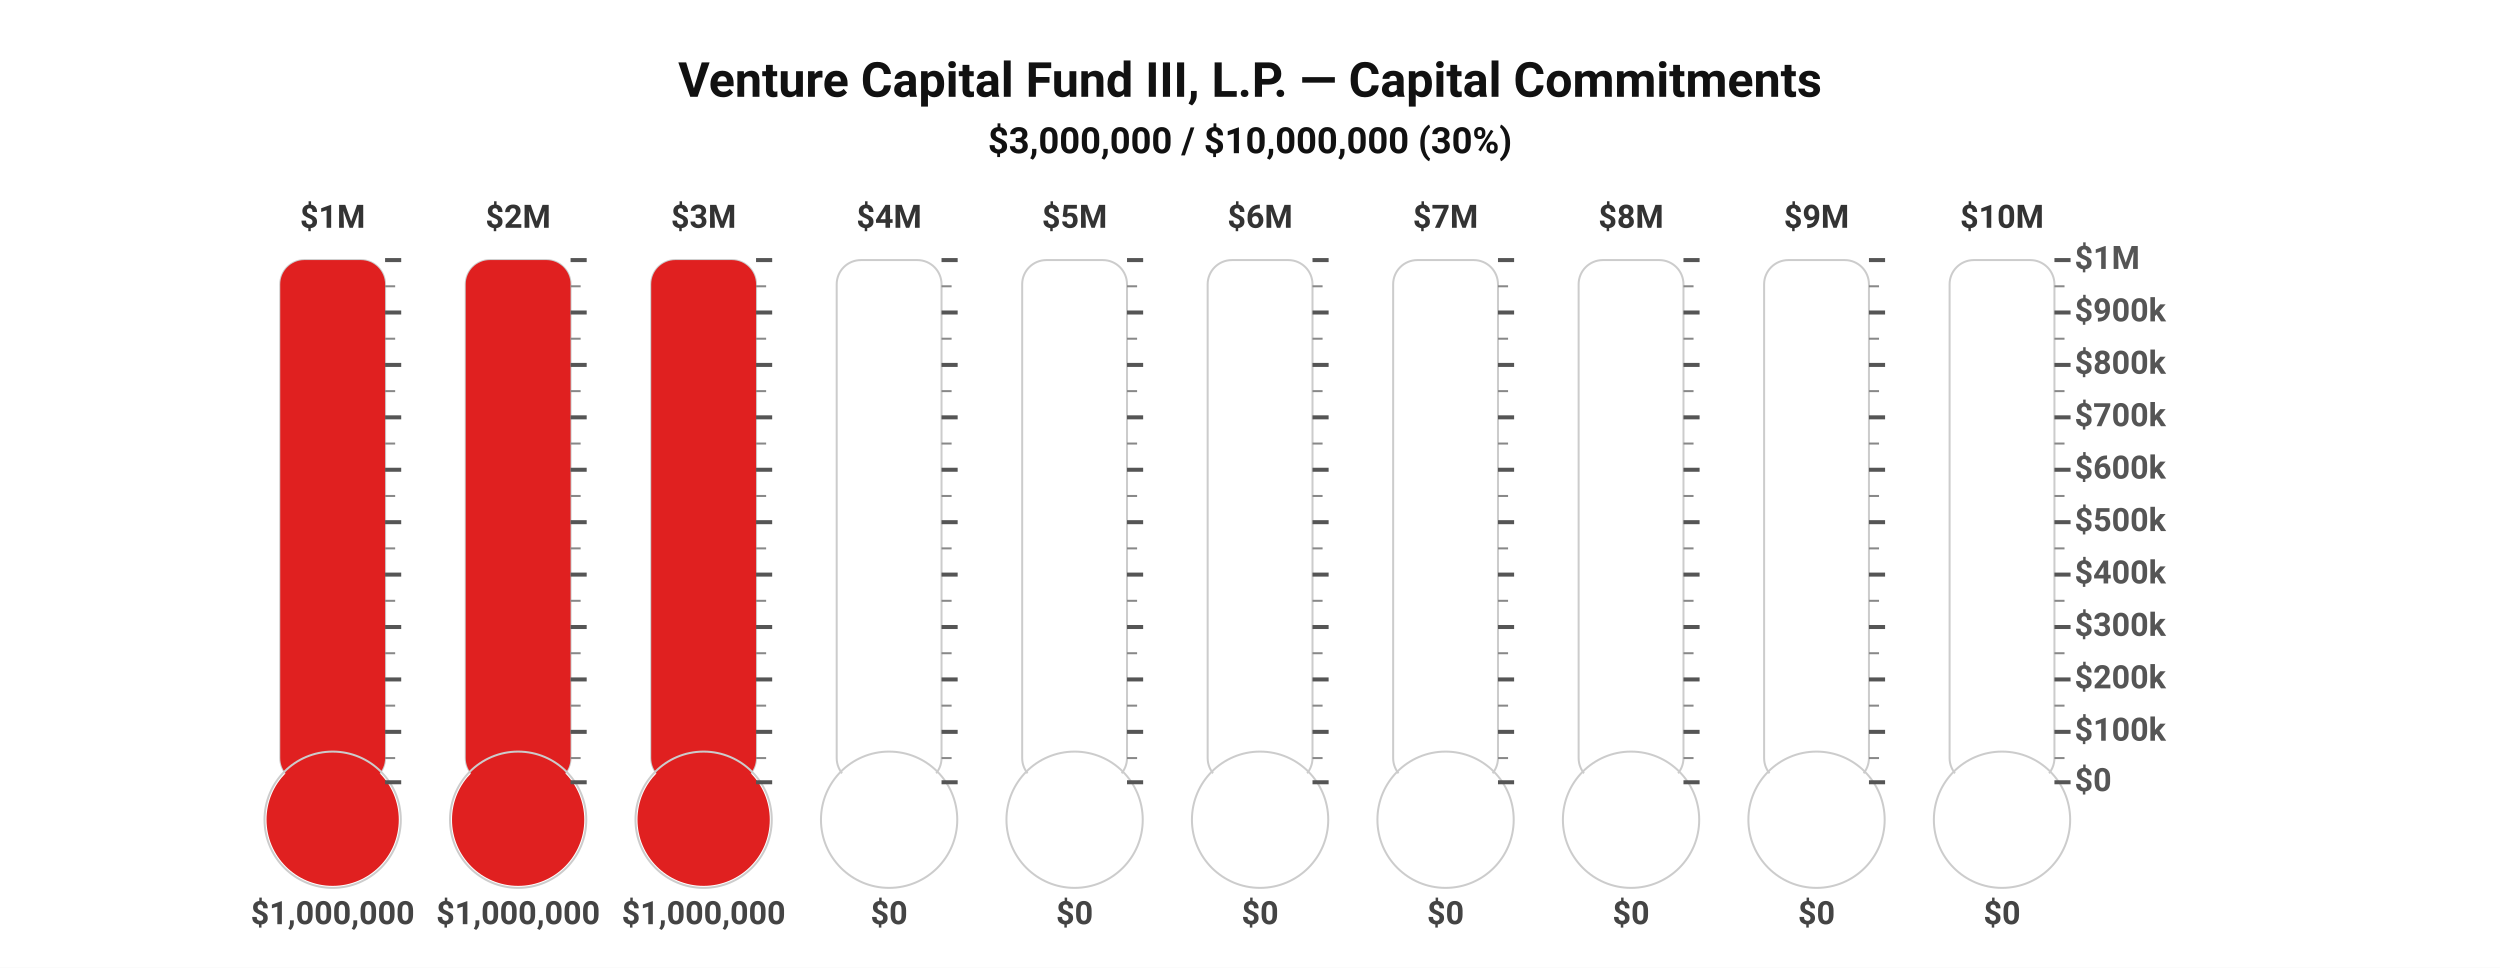
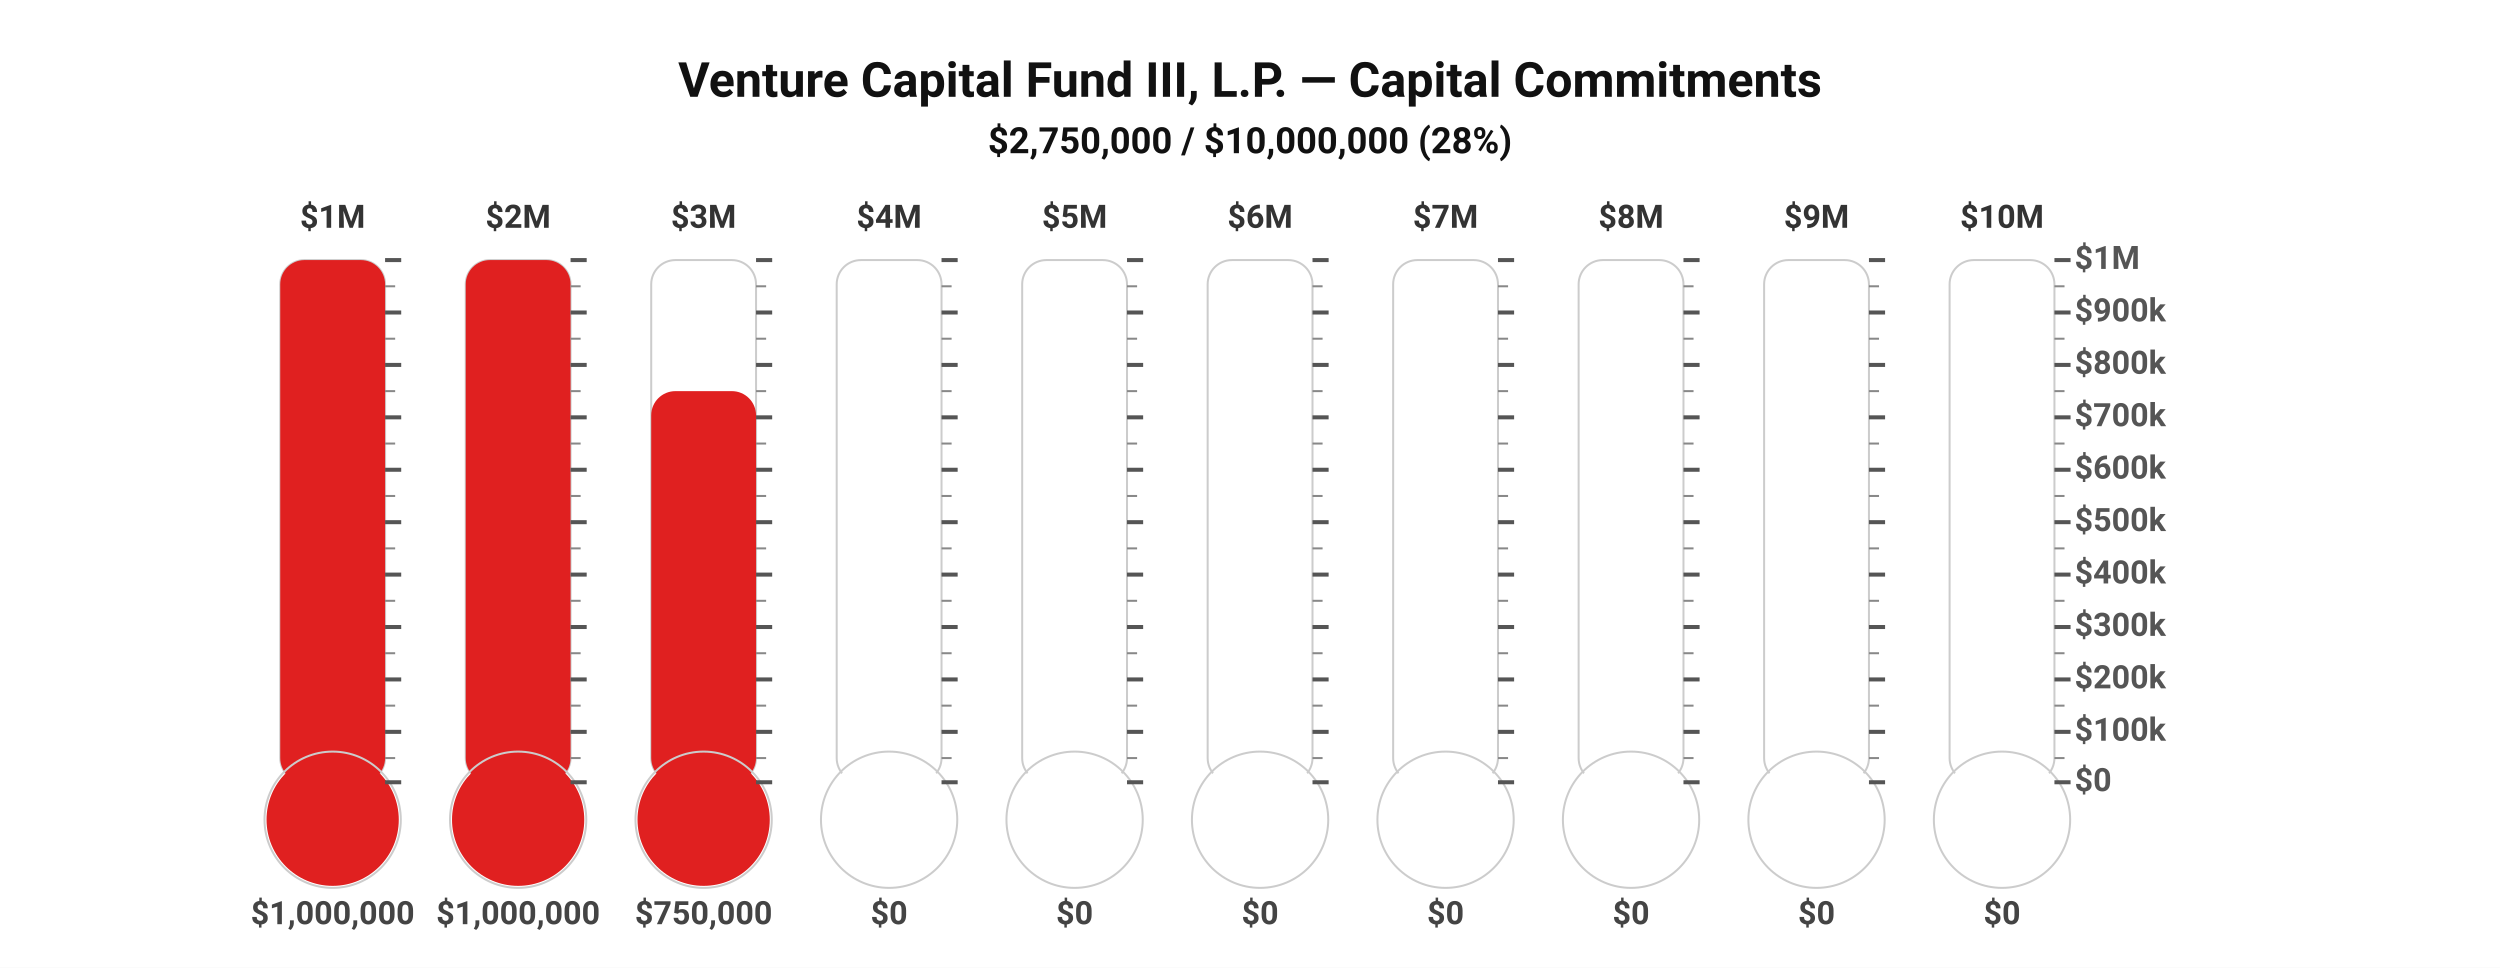
<svg xmlns="http://www.w3.org/2000/svg" width="1240" height="480" viewBox="0 0 1240 480">
  <defs>
    <style>
            .title{font:700 24px system-ui,-apple-system,Segoe UI,Roboto,sans-serif;fill:#111}
            .label{font:600 16px system-ui,-apple-system,Segoe UI,Roboto,sans-serif;fill:#222}
            .value{font:700 18px system-ui,-apple-system,Segoe UI,Roboto,sans-serif;fill:#111}
            .tickMajor{stroke:#555}
            .tickMinor{stroke:#888}
            .tube{fill:#ffffff;stroke:#ccc}
            .segLbl{font:600 16px system-ui,-apple-system,Segoe UI,Roboto,sans-serif;fill:#444}
            .topLbl{font:700 16px system-ui,-apple-system,Segoe UI,Roboto,sans-serif;fill:#333}
            .tickLbl{font:600 16px system-ui,-apple-system,Segoe UI,Roboto,sans-serif;fill:#555}
        </style>
  </defs>
  <rect x="0" y="0" width="1240" height="480" fill="#ffffff" />
  <text x="620.0" y="48" class="title" text-anchor="middle">Venture Capital Fund III, L.P. — Capital Commitments</text>
-   <text x="620.0" y="76" class="value" text-anchor="middle">$3,000,000 / $10,000,000 (30%)</text>
+   <text x="620.0" y="76" class="value" text-anchor="middle">$2,750,000 / $10,000,000 (28%)</text>
  <text x="165.0" y="113" class="topLbl" text-anchor="middle">$1M</text>
  <rect x="139" y="129" rx="12" ry="12" width="52" height="259" class="tube" />
  <clipPath id="clipFill0">
    <rect x="139" y="129" width="52" height="259" rx="12" ry="12" />
  </clipPath>
  <rect x="139" y="129" rx="12" ry="12" width="52" height="259" fill="#e02020" clip-path="url(#clipFill0)" />
  <circle cx="165.0" cy="406.59" r="32.8" style="fill:#e02020" />
  <circle cx="165.0" cy="406.59" r="33.8" fill="none" stroke="#ccc" stroke-width="1" />
  <line x1="191" y1="388" x2="199" y2="388" class="tickMajor" stroke-width="2" />
  <line x1="191" y1="363" x2="199" y2="363" class="tickMajor" stroke-width="2" />
  <line x1="191" y1="337" x2="199" y2="337" class="tickMajor" stroke-width="2" />
  <line x1="191" y1="311" x2="199" y2="311" class="tickMajor" stroke-width="2" />
  <line x1="191" y1="285" x2="199" y2="285" class="tickMajor" stroke-width="2" />
  <line x1="191" y1="259" x2="199" y2="259" class="tickMajor" stroke-width="2" />
  <line x1="191" y1="233" x2="199" y2="233" class="tickMajor" stroke-width="2" />
  <line x1="191" y1="207" x2="199" y2="207" class="tickMajor" stroke-width="2" />
  <line x1="191" y1="181" x2="199" y2="181" class="tickMajor" stroke-width="2" />
  <line x1="191" y1="155" x2="199" y2="155" class="tickMajor" stroke-width="2" />
  <line x1="191" y1="129" x2="199" y2="129" class="tickMajor" stroke-width="2" />
  <line x1="191" y1="376" x2="196" y2="376" class="tickMinor" stroke-width="1" />
  <line x1="191" y1="350" x2="196" y2="350" class="tickMinor" stroke-width="1" />
  <line x1="191" y1="324" x2="196" y2="324" class="tickMinor" stroke-width="1" />
  <line x1="191" y1="298" x2="196" y2="298" class="tickMinor" stroke-width="1" />
  <line x1="191" y1="272" x2="196" y2="272" class="tickMinor" stroke-width="1" />
  <line x1="191" y1="246" x2="196" y2="246" class="tickMinor" stroke-width="1" />
  <line x1="191" y1="220" x2="196" y2="220" class="tickMinor" stroke-width="1" />
  <line x1="191" y1="194" x2="196" y2="194" class="tickMinor" stroke-width="1" />
  <line x1="191" y1="168" x2="196" y2="168" class="tickMinor" stroke-width="1" />
  <line x1="191" y1="142" x2="196" y2="142" class="tickMinor" stroke-width="1" />
  <text x="165.0" y="458.39" class="segLbl" text-anchor="middle">$1,000,000</text>
  <text x="257.0" y="113" class="topLbl" text-anchor="middle">$2M</text>
  <rect x="231" y="129" rx="12" ry="12" width="52" height="259" class="tube" />
  <clipPath id="clipFill1">
    <rect x="231" y="129" width="52" height="259" rx="12" ry="12" />
  </clipPath>
  <rect x="231" y="129" rx="12" ry="12" width="52" height="259" fill="#e02020" clip-path="url(#clipFill1)" />
  <circle cx="257.0" cy="406.59" r="32.8" style="fill:#e02020" />
  <circle cx="257.0" cy="406.59" r="33.8" fill="none" stroke="#ccc" stroke-width="1" />
  <line x1="283" y1="388" x2="291" y2="388" class="tickMajor" stroke-width="2" />
  <line x1="283" y1="363" x2="291" y2="363" class="tickMajor" stroke-width="2" />
  <line x1="283" y1="337" x2="291" y2="337" class="tickMajor" stroke-width="2" />
  <line x1="283" y1="311" x2="291" y2="311" class="tickMajor" stroke-width="2" />
  <line x1="283" y1="285" x2="291" y2="285" class="tickMajor" stroke-width="2" />
  <line x1="283" y1="259" x2="291" y2="259" class="tickMajor" stroke-width="2" />
  <line x1="283" y1="233" x2="291" y2="233" class="tickMajor" stroke-width="2" />
  <line x1="283" y1="207" x2="291" y2="207" class="tickMajor" stroke-width="2" />
  <line x1="283" y1="181" x2="291" y2="181" class="tickMajor" stroke-width="2" />
  <line x1="283" y1="155" x2="291" y2="155" class="tickMajor" stroke-width="2" />
  <line x1="283" y1="129" x2="291" y2="129" class="tickMajor" stroke-width="2" />
  <line x1="283" y1="376" x2="288" y2="376" class="tickMinor" stroke-width="1" />
  <line x1="283" y1="350" x2="288" y2="350" class="tickMinor" stroke-width="1" />
  <line x1="283" y1="324" x2="288" y2="324" class="tickMinor" stroke-width="1" />
  <line x1="283" y1="298" x2="288" y2="298" class="tickMinor" stroke-width="1" />
  <line x1="283" y1="272" x2="288" y2="272" class="tickMinor" stroke-width="1" />
  <line x1="283" y1="246" x2="288" y2="246" class="tickMinor" stroke-width="1" />
  <line x1="283" y1="220" x2="288" y2="220" class="tickMinor" stroke-width="1" />
  <line x1="283" y1="194" x2="288" y2="194" class="tickMinor" stroke-width="1" />
  <line x1="283" y1="168" x2="288" y2="168" class="tickMinor" stroke-width="1" />
  <line x1="283" y1="142" x2="288" y2="142" class="tickMinor" stroke-width="1" />
  <text x="257.0" y="458.39" class="segLbl" text-anchor="middle">$1,000,000</text>
  <text x="349.0" y="113" class="topLbl" text-anchor="middle">$3M</text>
  <rect x="323" y="129" rx="12" ry="12" width="52" height="259" class="tube" />
  <clipPath id="clipFill2">
-     <rect x="323" y="129" width="52" height="259" rx="12" ry="12" />
+     <rect x="323" y="194" width="52" height="194" rx="12" ry="12" />
  </clipPath>
  <rect x="323" y="129" rx="12" ry="12" width="52" height="259" fill="#e02020" clip-path="url(#clipFill2)" />
  <circle cx="349.0" cy="406.59" r="32.8" style="fill:#e02020" />
  <circle cx="349.0" cy="406.59" r="33.8" fill="none" stroke="#ccc" stroke-width="1" />
  <line x1="375" y1="388" x2="383" y2="388" class="tickMajor" stroke-width="2" />
  <line x1="375" y1="363" x2="383" y2="363" class="tickMajor" stroke-width="2" />
  <line x1="375" y1="337" x2="383" y2="337" class="tickMajor" stroke-width="2" />
  <line x1="375" y1="311" x2="383" y2="311" class="tickMajor" stroke-width="2" />
  <line x1="375" y1="285" x2="383" y2="285" class="tickMajor" stroke-width="2" />
  <line x1="375" y1="259" x2="383" y2="259" class="tickMajor" stroke-width="2" />
  <line x1="375" y1="233" x2="383" y2="233" class="tickMajor" stroke-width="2" />
  <line x1="375" y1="207" x2="383" y2="207" class="tickMajor" stroke-width="2" />
  <line x1="375" y1="181" x2="383" y2="181" class="tickMajor" stroke-width="2" />
  <line x1="375" y1="155" x2="383" y2="155" class="tickMajor" stroke-width="2" />
  <line x1="375" y1="129" x2="383" y2="129" class="tickMajor" stroke-width="2" />
  <line x1="375" y1="376" x2="380" y2="376" class="tickMinor" stroke-width="1" />
  <line x1="375" y1="350" x2="380" y2="350" class="tickMinor" stroke-width="1" />
  <line x1="375" y1="324" x2="380" y2="324" class="tickMinor" stroke-width="1" />
  <line x1="375" y1="298" x2="380" y2="298" class="tickMinor" stroke-width="1" />
  <line x1="375" y1="272" x2="380" y2="272" class="tickMinor" stroke-width="1" />
  <line x1="375" y1="246" x2="380" y2="246" class="tickMinor" stroke-width="1" />
  <line x1="375" y1="220" x2="380" y2="220" class="tickMinor" stroke-width="1" />
  <line x1="375" y1="194" x2="380" y2="194" class="tickMinor" stroke-width="1" />
  <line x1="375" y1="168" x2="380" y2="168" class="tickMinor" stroke-width="1" />
  <line x1="375" y1="142" x2="380" y2="142" class="tickMinor" stroke-width="1" />
-   <text x="349.0" y="458.39" class="segLbl" text-anchor="middle">$1,000,000</text>
+   <text x="349.0" y="458.39" class="segLbl" text-anchor="middle">$750,000</text>
  <text x="441.0" y="113" class="topLbl" text-anchor="middle">$4M</text>
  <rect x="415" y="129" rx="12" ry="12" width="52" height="259" class="tube" />
  <clipPath id="clipFill3">
    <rect x="415" y="388" width="52" height="0" rx="12" ry="12" />
  </clipPath>
  <rect x="415" y="129" rx="12" ry="12" width="52" height="259" fill="#e02020" clip-path="url(#clipFill3)" />
  <circle cx="441.0" cy="406.59" r="32.8" style="fill:#ffffff" />
  <circle cx="441.0" cy="406.59" r="33.8" fill="none" stroke="#ccc" stroke-width="1" />
  <line x1="467" y1="388" x2="475" y2="388" class="tickMajor" stroke-width="2" />
  <line x1="467" y1="363" x2="475" y2="363" class="tickMajor" stroke-width="2" />
  <line x1="467" y1="337" x2="475" y2="337" class="tickMajor" stroke-width="2" />
  <line x1="467" y1="311" x2="475" y2="311" class="tickMajor" stroke-width="2" />
  <line x1="467" y1="285" x2="475" y2="285" class="tickMajor" stroke-width="2" />
  <line x1="467" y1="259" x2="475" y2="259" class="tickMajor" stroke-width="2" />
  <line x1="467" y1="233" x2="475" y2="233" class="tickMajor" stroke-width="2" />
  <line x1="467" y1="207" x2="475" y2="207" class="tickMajor" stroke-width="2" />
  <line x1="467" y1="181" x2="475" y2="181" class="tickMajor" stroke-width="2" />
  <line x1="467" y1="155" x2="475" y2="155" class="tickMajor" stroke-width="2" />
  <line x1="467" y1="129" x2="475" y2="129" class="tickMajor" stroke-width="2" />
  <line x1="467" y1="376" x2="472" y2="376" class="tickMinor" stroke-width="1" />
  <line x1="467" y1="350" x2="472" y2="350" class="tickMinor" stroke-width="1" />
  <line x1="467" y1="324" x2="472" y2="324" class="tickMinor" stroke-width="1" />
  <line x1="467" y1="298" x2="472" y2="298" class="tickMinor" stroke-width="1" />
  <line x1="467" y1="272" x2="472" y2="272" class="tickMinor" stroke-width="1" />
  <line x1="467" y1="246" x2="472" y2="246" class="tickMinor" stroke-width="1" />
  <line x1="467" y1="220" x2="472" y2="220" class="tickMinor" stroke-width="1" />
  <line x1="467" y1="194" x2="472" y2="194" class="tickMinor" stroke-width="1" />
  <line x1="467" y1="168" x2="472" y2="168" class="tickMinor" stroke-width="1" />
  <line x1="467" y1="142" x2="472" y2="142" class="tickMinor" stroke-width="1" />
  <text x="441.0" y="458.39" class="segLbl" text-anchor="middle">$0</text>
  <text x="533.0" y="113" class="topLbl" text-anchor="middle">$5M</text>
  <rect x="507" y="129" rx="12" ry="12" width="52" height="259" class="tube" />
  <clipPath id="clipFill4">
    <rect x="507" y="388" width="52" height="0" rx="12" ry="12" />
  </clipPath>
  <rect x="507" y="129" rx="12" ry="12" width="52" height="259" fill="#e02020" clip-path="url(#clipFill4)" />
  <circle cx="533.0" cy="406.59" r="32.8" style="fill:#ffffff" />
  <circle cx="533.0" cy="406.59" r="33.8" fill="none" stroke="#ccc" stroke-width="1" />
  <line x1="559" y1="388" x2="567" y2="388" class="tickMajor" stroke-width="2" />
  <line x1="559" y1="363" x2="567" y2="363" class="tickMajor" stroke-width="2" />
  <line x1="559" y1="337" x2="567" y2="337" class="tickMajor" stroke-width="2" />
  <line x1="559" y1="311" x2="567" y2="311" class="tickMajor" stroke-width="2" />
  <line x1="559" y1="285" x2="567" y2="285" class="tickMajor" stroke-width="2" />
  <line x1="559" y1="259" x2="567" y2="259" class="tickMajor" stroke-width="2" />
  <line x1="559" y1="233" x2="567" y2="233" class="tickMajor" stroke-width="2" />
  <line x1="559" y1="207" x2="567" y2="207" class="tickMajor" stroke-width="2" />
  <line x1="559" y1="181" x2="567" y2="181" class="tickMajor" stroke-width="2" />
  <line x1="559" y1="155" x2="567" y2="155" class="tickMajor" stroke-width="2" />
  <line x1="559" y1="129" x2="567" y2="129" class="tickMajor" stroke-width="2" />
  <line x1="559" y1="376" x2="564" y2="376" class="tickMinor" stroke-width="1" />
  <line x1="559" y1="350" x2="564" y2="350" class="tickMinor" stroke-width="1" />
  <line x1="559" y1="324" x2="564" y2="324" class="tickMinor" stroke-width="1" />
  <line x1="559" y1="298" x2="564" y2="298" class="tickMinor" stroke-width="1" />
  <line x1="559" y1="272" x2="564" y2="272" class="tickMinor" stroke-width="1" />
  <line x1="559" y1="246" x2="564" y2="246" class="tickMinor" stroke-width="1" />
  <line x1="559" y1="220" x2="564" y2="220" class="tickMinor" stroke-width="1" />
  <line x1="559" y1="194" x2="564" y2="194" class="tickMinor" stroke-width="1" />
  <line x1="559" y1="168" x2="564" y2="168" class="tickMinor" stroke-width="1" />
  <line x1="559" y1="142" x2="564" y2="142" class="tickMinor" stroke-width="1" />
  <text x="533.0" y="458.39" class="segLbl" text-anchor="middle">$0</text>
  <text x="625.0" y="113" class="topLbl" text-anchor="middle">$6M</text>
  <rect x="599" y="129" rx="12" ry="12" width="52" height="259" class="tube" />
  <clipPath id="clipFill5">
    <rect x="599" y="388" width="52" height="0" rx="12" ry="12" />
  </clipPath>
  <rect x="599" y="129" rx="12" ry="12" width="52" height="259" fill="#e02020" clip-path="url(#clipFill5)" />
  <circle cx="625.0" cy="406.59" r="32.8" style="fill:#ffffff" />
  <circle cx="625.0" cy="406.59" r="33.8" fill="none" stroke="#ccc" stroke-width="1" />
  <line x1="651" y1="388" x2="659" y2="388" class="tickMajor" stroke-width="2" />
  <line x1="651" y1="363" x2="659" y2="363" class="tickMajor" stroke-width="2" />
  <line x1="651" y1="337" x2="659" y2="337" class="tickMajor" stroke-width="2" />
  <line x1="651" y1="311" x2="659" y2="311" class="tickMajor" stroke-width="2" />
  <line x1="651" y1="285" x2="659" y2="285" class="tickMajor" stroke-width="2" />
  <line x1="651" y1="259" x2="659" y2="259" class="tickMajor" stroke-width="2" />
  <line x1="651" y1="233" x2="659" y2="233" class="tickMajor" stroke-width="2" />
  <line x1="651" y1="207" x2="659" y2="207" class="tickMajor" stroke-width="2" />
  <line x1="651" y1="181" x2="659" y2="181" class="tickMajor" stroke-width="2" />
  <line x1="651" y1="155" x2="659" y2="155" class="tickMajor" stroke-width="2" />
  <line x1="651" y1="129" x2="659" y2="129" class="tickMajor" stroke-width="2" />
  <line x1="651" y1="376" x2="656" y2="376" class="tickMinor" stroke-width="1" />
  <line x1="651" y1="350" x2="656" y2="350" class="tickMinor" stroke-width="1" />
  <line x1="651" y1="324" x2="656" y2="324" class="tickMinor" stroke-width="1" />
  <line x1="651" y1="298" x2="656" y2="298" class="tickMinor" stroke-width="1" />
  <line x1="651" y1="272" x2="656" y2="272" class="tickMinor" stroke-width="1" />
  <line x1="651" y1="246" x2="656" y2="246" class="tickMinor" stroke-width="1" />
  <line x1="651" y1="220" x2="656" y2="220" class="tickMinor" stroke-width="1" />
  <line x1="651" y1="194" x2="656" y2="194" class="tickMinor" stroke-width="1" />
  <line x1="651" y1="168" x2="656" y2="168" class="tickMinor" stroke-width="1" />
  <line x1="651" y1="142" x2="656" y2="142" class="tickMinor" stroke-width="1" />
  <text x="625.0" y="458.39" class="segLbl" text-anchor="middle">$0</text>
  <text x="717.0" y="113" class="topLbl" text-anchor="middle">$7M</text>
  <rect x="691" y="129" rx="12" ry="12" width="52" height="259" class="tube" />
  <clipPath id="clipFill6">
    <rect x="691" y="388" width="52" height="0" rx="12" ry="12" />
  </clipPath>
  <rect x="691" y="129" rx="12" ry="12" width="52" height="259" fill="#e02020" clip-path="url(#clipFill6)" />
  <circle cx="717.0" cy="406.59" r="32.8" style="fill:#ffffff" />
  <circle cx="717.0" cy="406.59" r="33.8" fill="none" stroke="#ccc" stroke-width="1" />
  <line x1="743" y1="388" x2="751" y2="388" class="tickMajor" stroke-width="2" />
  <line x1="743" y1="363" x2="751" y2="363" class="tickMajor" stroke-width="2" />
  <line x1="743" y1="337" x2="751" y2="337" class="tickMajor" stroke-width="2" />
  <line x1="743" y1="311" x2="751" y2="311" class="tickMajor" stroke-width="2" />
  <line x1="743" y1="285" x2="751" y2="285" class="tickMajor" stroke-width="2" />
  <line x1="743" y1="259" x2="751" y2="259" class="tickMajor" stroke-width="2" />
  <line x1="743" y1="233" x2="751" y2="233" class="tickMajor" stroke-width="2" />
  <line x1="743" y1="207" x2="751" y2="207" class="tickMajor" stroke-width="2" />
  <line x1="743" y1="181" x2="751" y2="181" class="tickMajor" stroke-width="2" />
  <line x1="743" y1="155" x2="751" y2="155" class="tickMajor" stroke-width="2" />
  <line x1="743" y1="129" x2="751" y2="129" class="tickMajor" stroke-width="2" />
  <line x1="743" y1="376" x2="748" y2="376" class="tickMinor" stroke-width="1" />
  <line x1="743" y1="350" x2="748" y2="350" class="tickMinor" stroke-width="1" />
  <line x1="743" y1="324" x2="748" y2="324" class="tickMinor" stroke-width="1" />
  <line x1="743" y1="298" x2="748" y2="298" class="tickMinor" stroke-width="1" />
  <line x1="743" y1="272" x2="748" y2="272" class="tickMinor" stroke-width="1" />
  <line x1="743" y1="246" x2="748" y2="246" class="tickMinor" stroke-width="1" />
  <line x1="743" y1="220" x2="748" y2="220" class="tickMinor" stroke-width="1" />
  <line x1="743" y1="194" x2="748" y2="194" class="tickMinor" stroke-width="1" />
  <line x1="743" y1="168" x2="748" y2="168" class="tickMinor" stroke-width="1" />
  <line x1="743" y1="142" x2="748" y2="142" class="tickMinor" stroke-width="1" />
  <text x="717.0" y="458.39" class="segLbl" text-anchor="middle">$0</text>
  <text x="809.0" y="113" class="topLbl" text-anchor="middle">$8M</text>
  <rect x="783" y="129" rx="12" ry="12" width="52" height="259" class="tube" />
  <clipPath id="clipFill7">
    <rect x="783" y="388" width="52" height="0" rx="12" ry="12" />
  </clipPath>
  <rect x="783" y="129" rx="12" ry="12" width="52" height="259" fill="#e02020" clip-path="url(#clipFill7)" />
  <circle cx="809.0" cy="406.59" r="32.8" style="fill:#ffffff" />
  <circle cx="809.0" cy="406.59" r="33.8" fill="none" stroke="#ccc" stroke-width="1" />
  <line x1="835" y1="388" x2="843" y2="388" class="tickMajor" stroke-width="2" />
  <line x1="835" y1="363" x2="843" y2="363" class="tickMajor" stroke-width="2" />
  <line x1="835" y1="337" x2="843" y2="337" class="tickMajor" stroke-width="2" />
  <line x1="835" y1="311" x2="843" y2="311" class="tickMajor" stroke-width="2" />
  <line x1="835" y1="285" x2="843" y2="285" class="tickMajor" stroke-width="2" />
  <line x1="835" y1="259" x2="843" y2="259" class="tickMajor" stroke-width="2" />
  <line x1="835" y1="233" x2="843" y2="233" class="tickMajor" stroke-width="2" />
  <line x1="835" y1="207" x2="843" y2="207" class="tickMajor" stroke-width="2" />
  <line x1="835" y1="181" x2="843" y2="181" class="tickMajor" stroke-width="2" />
  <line x1="835" y1="155" x2="843" y2="155" class="tickMajor" stroke-width="2" />
  <line x1="835" y1="129" x2="843" y2="129" class="tickMajor" stroke-width="2" />
  <line x1="835" y1="376" x2="840" y2="376" class="tickMinor" stroke-width="1" />
  <line x1="835" y1="350" x2="840" y2="350" class="tickMinor" stroke-width="1" />
  <line x1="835" y1="324" x2="840" y2="324" class="tickMinor" stroke-width="1" />
  <line x1="835" y1="298" x2="840" y2="298" class="tickMinor" stroke-width="1" />
  <line x1="835" y1="272" x2="840" y2="272" class="tickMinor" stroke-width="1" />
  <line x1="835" y1="246" x2="840" y2="246" class="tickMinor" stroke-width="1" />
  <line x1="835" y1="220" x2="840" y2="220" class="tickMinor" stroke-width="1" />
  <line x1="835" y1="194" x2="840" y2="194" class="tickMinor" stroke-width="1" />
  <line x1="835" y1="168" x2="840" y2="168" class="tickMinor" stroke-width="1" />
  <line x1="835" y1="142" x2="840" y2="142" class="tickMinor" stroke-width="1" />
  <text x="809.0" y="458.39" class="segLbl" text-anchor="middle">$0</text>
  <text x="901.0" y="113" class="topLbl" text-anchor="middle">$9M</text>
  <rect x="875" y="129" rx="12" ry="12" width="52" height="259" class="tube" />
  <clipPath id="clipFill8">
    <rect x="875" y="388" width="52" height="0" rx="12" ry="12" />
  </clipPath>
  <rect x="875" y="129" rx="12" ry="12" width="52" height="259" fill="#e02020" clip-path="url(#clipFill8)" />
  <circle cx="901.0" cy="406.59" r="32.8" style="fill:#ffffff" />
  <circle cx="901.0" cy="406.59" r="33.8" fill="none" stroke="#ccc" stroke-width="1" />
  <line x1="927" y1="388" x2="935" y2="388" class="tickMajor" stroke-width="2" />
  <line x1="927" y1="363" x2="935" y2="363" class="tickMajor" stroke-width="2" />
  <line x1="927" y1="337" x2="935" y2="337" class="tickMajor" stroke-width="2" />
  <line x1="927" y1="311" x2="935" y2="311" class="tickMajor" stroke-width="2" />
  <line x1="927" y1="285" x2="935" y2="285" class="tickMajor" stroke-width="2" />
  <line x1="927" y1="259" x2="935" y2="259" class="tickMajor" stroke-width="2" />
  <line x1="927" y1="233" x2="935" y2="233" class="tickMajor" stroke-width="2" />
  <line x1="927" y1="207" x2="935" y2="207" class="tickMajor" stroke-width="2" />
  <line x1="927" y1="181" x2="935" y2="181" class="tickMajor" stroke-width="2" />
  <line x1="927" y1="155" x2="935" y2="155" class="tickMajor" stroke-width="2" />
  <line x1="927" y1="129" x2="935" y2="129" class="tickMajor" stroke-width="2" />
  <line x1="927" y1="376" x2="932" y2="376" class="tickMinor" stroke-width="1" />
  <line x1="927" y1="350" x2="932" y2="350" class="tickMinor" stroke-width="1" />
  <line x1="927" y1="324" x2="932" y2="324" class="tickMinor" stroke-width="1" />
  <line x1="927" y1="298" x2="932" y2="298" class="tickMinor" stroke-width="1" />
  <line x1="927" y1="272" x2="932" y2="272" class="tickMinor" stroke-width="1" />
  <line x1="927" y1="246" x2="932" y2="246" class="tickMinor" stroke-width="1" />
  <line x1="927" y1="220" x2="932" y2="220" class="tickMinor" stroke-width="1" />
  <line x1="927" y1="194" x2="932" y2="194" class="tickMinor" stroke-width="1" />
  <line x1="927" y1="168" x2="932" y2="168" class="tickMinor" stroke-width="1" />
  <line x1="927" y1="142" x2="932" y2="142" class="tickMinor" stroke-width="1" />
  <text x="901.0" y="458.39" class="segLbl" text-anchor="middle">$0</text>
  <text x="993.0" y="113" class="topLbl" text-anchor="middle">$10M</text>
  <rect x="967" y="129" rx="12" ry="12" width="52" height="259" class="tube" />
  <clipPath id="clipFill9">
    <rect x="967" y="388" width="52" height="0" rx="12" ry="12" />
  </clipPath>
  <rect x="967" y="129" rx="12" ry="12" width="52" height="259" fill="#e02020" clip-path="url(#clipFill9)" />
  <circle cx="993.0" cy="406.59" r="32.8" style="fill:#ffffff" />
  <circle cx="993.0" cy="406.59" r="33.8" fill="none" stroke="#ccc" stroke-width="1" />
  <line x1="1019" y1="388" x2="1027" y2="388" class="tickMajor" stroke-width="2" />
  <line x1="1019" y1="363" x2="1027" y2="363" class="tickMajor" stroke-width="2" />
  <line x1="1019" y1="337" x2="1027" y2="337" class="tickMajor" stroke-width="2" />
  <line x1="1019" y1="311" x2="1027" y2="311" class="tickMajor" stroke-width="2" />
  <line x1="1019" y1="285" x2="1027" y2="285" class="tickMajor" stroke-width="2" />
  <line x1="1019" y1="259" x2="1027" y2="259" class="tickMajor" stroke-width="2" />
  <line x1="1019" y1="233" x2="1027" y2="233" class="tickMajor" stroke-width="2" />
  <line x1="1019" y1="207" x2="1027" y2="207" class="tickMajor" stroke-width="2" />
  <line x1="1019" y1="181" x2="1027" y2="181" class="tickMajor" stroke-width="2" />
  <line x1="1019" y1="155" x2="1027" y2="155" class="tickMajor" stroke-width="2" />
  <line x1="1019" y1="129" x2="1027" y2="129" class="tickMajor" stroke-width="2" />
  <line x1="1019" y1="376" x2="1024" y2="376" class="tickMinor" stroke-width="1" />
  <line x1="1019" y1="350" x2="1024" y2="350" class="tickMinor" stroke-width="1" />
  <line x1="1019" y1="324" x2="1024" y2="324" class="tickMinor" stroke-width="1" />
  <line x1="1019" y1="298" x2="1024" y2="298" class="tickMinor" stroke-width="1" />
  <line x1="1019" y1="272" x2="1024" y2="272" class="tickMinor" stroke-width="1" />
  <line x1="1019" y1="246" x2="1024" y2="246" class="tickMinor" stroke-width="1" />
  <line x1="1019" y1="220" x2="1024" y2="220" class="tickMinor" stroke-width="1" />
  <line x1="1019" y1="194" x2="1024" y2="194" class="tickMinor" stroke-width="1" />
  <line x1="1019" y1="168" x2="1024" y2="168" class="tickMinor" stroke-width="1" />
  <line x1="1019" y1="142" x2="1024" y2="142" class="tickMinor" stroke-width="1" />
  <text x="1029" y="388" class="tickLbl" dominant-baseline="middle">$0</text>
  <text x="1029" y="363" class="tickLbl" dominant-baseline="middle">$100k</text>
  <text x="1029" y="337" class="tickLbl" dominant-baseline="middle">$200k</text>
  <text x="1029" y="311" class="tickLbl" dominant-baseline="middle">$300k</text>
  <text x="1029" y="285" class="tickLbl" dominant-baseline="middle">$400k</text>
  <text x="1029" y="259" class="tickLbl" dominant-baseline="middle">$500k</text>
  <text x="1029" y="233" class="tickLbl" dominant-baseline="middle">$600k</text>
  <text x="1029" y="207" class="tickLbl" dominant-baseline="middle">$700k</text>
  <text x="1029" y="181" class="tickLbl" dominant-baseline="middle">$800k</text>
  <text x="1029" y="155" class="tickLbl" dominant-baseline="middle">$900k</text>
  <text x="1029" y="129" class="tickLbl" dominant-baseline="middle">$1M</text>
  <text x="993.0" y="458.39" class="segLbl" text-anchor="middle">$0</text>
</svg>
